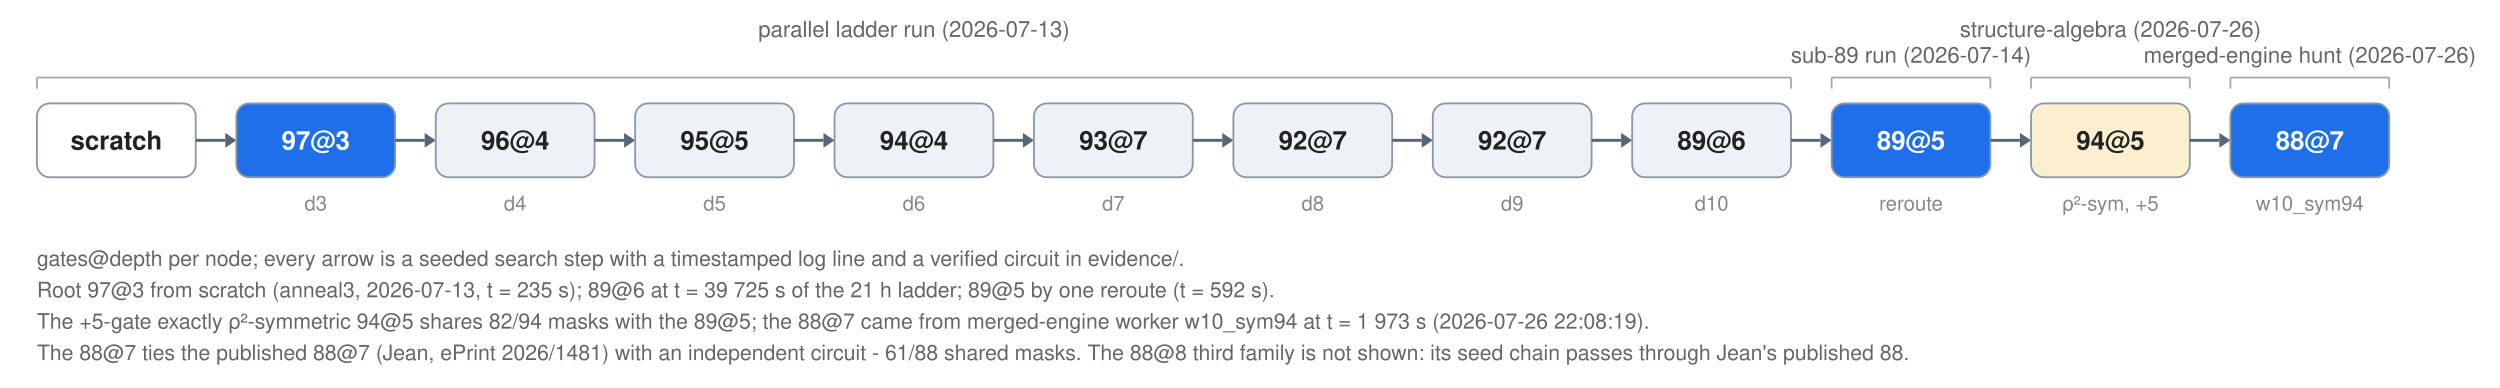
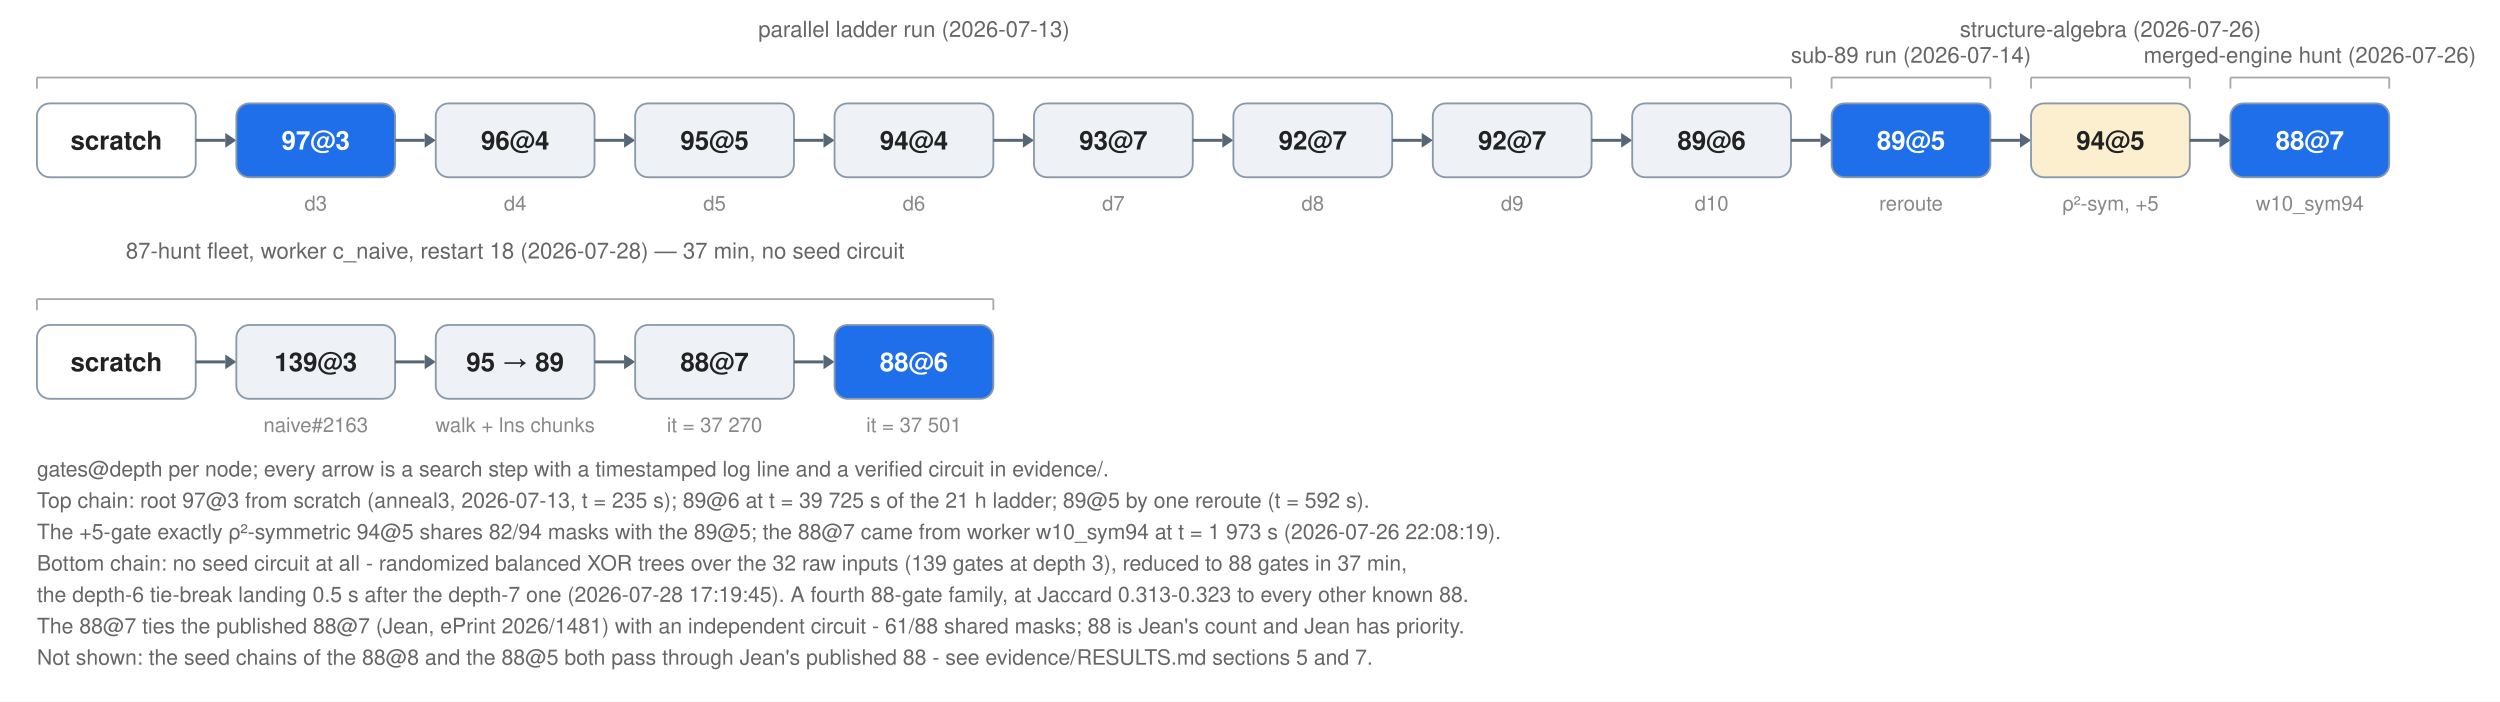
- <svg xmlns="http://www.w3.org/2000/svg" viewBox="0 0 1354 210" font-family="Helvetica,Arial,sans-serif" font-size="14" role="img" aria-labelledby="ltitle ldesc">
-   <rect width="1354" height="210" fill="white" />
+ <svg xmlns="http://www.w3.org/2000/svg" viewBox="0 0 1354 380" font-family="Helvetica,Arial,sans-serif" font-size="14" role="img" aria-labelledby="ltitle ldesc">
+   <rect width="1354" height="380" fill="white" />
  <line x1="20" y1="42" x2="970" y2="42" stroke="#aaaaaa" />
  <line x1="20" y1="42" x2="20" y2="48" stroke="#aaaaaa" />
  <line x1="970" y1="42" x2="970" y2="48" stroke="#aaaaaa" />
  <text x="495" y="20" text-anchor="middle" fill="#666666" font-size="12">parallel ladder run (2026-07-13)</text>
  <line x1="992" y1="42" x2="1078" y2="42" stroke="#aaaaaa" />
  <line x1="992" y1="42" x2="992" y2="48" stroke="#aaaaaa" />
  <line x1="1078" y1="42" x2="1078" y2="48" stroke="#aaaaaa" />
  <text x="1035" y="34" text-anchor="middle" fill="#666666" font-size="12">sub-89 run (2026-07-14)</text>
  <line x1="1100" y1="42" x2="1186" y2="42" stroke="#aaaaaa" />
  <line x1="1100" y1="42" x2="1100" y2="48" stroke="#aaaaaa" />
  <line x1="1186" y1="42" x2="1186" y2="48" stroke="#aaaaaa" />
  <text x="1143" y="20" text-anchor="middle" fill="#666666" font-size="12">structure-algebra (2026-07-26)</text>
  <line x1="1208" y1="42" x2="1294" y2="42" stroke="#aaaaaa" />
  <line x1="1208" y1="42" x2="1208" y2="48" stroke="#aaaaaa" />
  <line x1="1294" y1="42" x2="1294" y2="48" stroke="#aaaaaa" />
  <text x="1251" y="34" text-anchor="middle" fill="#666666" font-size="12">merged-engine hunt (2026-07-26)</text>
  <rect x="20" y="56" width="86" height="40" rx="7" fill="#ffffff" stroke="#8899aa" />
  <text x="63" y="81" text-anchor="middle" fill="#222222" font-weight="bold">scratch</text>
  <line x1="106" y1="76" x2="122" y2="76" stroke="#556677" stroke-width="1.6" />
  <path d="M122 72 L128 76 L122 80" fill="#556677" />
  <rect x="128" y="56" width="86" height="40" rx="7" fill="#1f6feb" stroke="#8899aa" />
  <text x="171" y="81" text-anchor="middle" fill="#ffffff" font-weight="bold">97@3</text>
  <text x="171" y="114" text-anchor="middle" fill="#888888" font-size="11">d3</text>
  <line x1="214" y1="76" x2="230" y2="76" stroke="#556677" stroke-width="1.6" />
  <path d="M230 72 L236 76 L230 80" fill="#556677" />
  <rect x="236" y="56" width="86" height="40" rx="7" fill="#eef2f7" stroke="#8899aa" />
  <text x="279" y="81" text-anchor="middle" fill="#222222" font-weight="bold">96@4</text>
  <text x="279" y="114" text-anchor="middle" fill="#888888" font-size="11">d4</text>
  <line x1="322" y1="76" x2="338" y2="76" stroke="#556677" stroke-width="1.6" />
  <path d="M338 72 L344 76 L338 80" fill="#556677" />
  <rect x="344" y="56" width="86" height="40" rx="7" fill="#eef2f7" stroke="#8899aa" />
  <text x="387" y="81" text-anchor="middle" fill="#222222" font-weight="bold">95@5</text>
  <text x="387" y="114" text-anchor="middle" fill="#888888" font-size="11">d5</text>
  <line x1="430" y1="76" x2="446" y2="76" stroke="#556677" stroke-width="1.6" />
  <path d="M446 72 L452 76 L446 80" fill="#556677" />
  <rect x="452" y="56" width="86" height="40" rx="7" fill="#eef2f7" stroke="#8899aa" />
  <text x="495" y="81" text-anchor="middle" fill="#222222" font-weight="bold">94@4</text>
  <text x="495" y="114" text-anchor="middle" fill="#888888" font-size="11">d6</text>
  <line x1="538" y1="76" x2="554" y2="76" stroke="#556677" stroke-width="1.6" />
  <path d="M554 72 L560 76 L554 80" fill="#556677" />
  <rect x="560" y="56" width="86" height="40" rx="7" fill="#eef2f7" stroke="#8899aa" />
  <text x="603" y="81" text-anchor="middle" fill="#222222" font-weight="bold">93@7</text>
  <text x="603" y="114" text-anchor="middle" fill="#888888" font-size="11">d7</text>
  <line x1="646" y1="76" x2="662" y2="76" stroke="#556677" stroke-width="1.6" />
  <path d="M662 72 L668 76 L662 80" fill="#556677" />
  <rect x="668" y="56" width="86" height="40" rx="7" fill="#eef2f7" stroke="#8899aa" />
  <text x="711" y="81" text-anchor="middle" fill="#222222" font-weight="bold">92@7</text>
  <text x="711" y="114" text-anchor="middle" fill="#888888" font-size="11">d8</text>
  <line x1="754" y1="76" x2="770" y2="76" stroke="#556677" stroke-width="1.6" />
  <path d="M770 72 L776 76 L770 80" fill="#556677" />
  <rect x="776" y="56" width="86" height="40" rx="7" fill="#eef2f7" stroke="#8899aa" />
  <text x="819" y="81" text-anchor="middle" fill="#222222" font-weight="bold">92@7</text>
  <text x="819" y="114" text-anchor="middle" fill="#888888" font-size="11">d9</text>
  <line x1="862" y1="76" x2="878" y2="76" stroke="#556677" stroke-width="1.6" />
  <path d="M878 72 L884 76 L878 80" fill="#556677" />
  <rect x="884" y="56" width="86" height="40" rx="7" fill="#eef2f7" stroke="#8899aa" />
  <text x="927" y="81" text-anchor="middle" fill="#222222" font-weight="bold">89@6</text>
  <text x="927" y="114" text-anchor="middle" fill="#888888" font-size="11">d10</text>
  <line x1="970" y1="76" x2="986" y2="76" stroke="#556677" stroke-width="1.6" />
  <path d="M986 72 L992 76 L986 80" fill="#556677" />
  <rect x="992" y="56" width="86" height="40" rx="7" fill="#1f6feb" stroke="#8899aa" />
  <text x="1035" y="81" text-anchor="middle" fill="#ffffff" font-weight="bold">89@5</text>
  <text x="1035" y="114" text-anchor="middle" fill="#888888" font-size="11">reroute</text>
  <line x1="1078" y1="76" x2="1094" y2="76" stroke="#556677" stroke-width="1.6" />
  <path d="M1094 72 L1100 76 L1094 80" fill="#556677" />
  <rect x="1100" y="56" width="86" height="40" rx="7" fill="#fcefd0" stroke="#8899aa" />
  <text x="1143" y="81" text-anchor="middle" fill="#222222" font-weight="bold">94@5</text>
  <text x="1143" y="114" text-anchor="middle" fill="#888888" font-size="11">ρ²-sym, +5</text>
  <line x1="1186" y1="76" x2="1202" y2="76" stroke="#556677" stroke-width="1.6" />
  <path d="M1202 72 L1208 76 L1202 80" fill="#556677" />
  <rect x="1208" y="56" width="86" height="40" rx="7" fill="#1f6feb" stroke="#8899aa" />
  <text x="1251" y="81" text-anchor="middle" fill="#ffffff" font-weight="bold">88@7</text>
  <text x="1251" y="114" text-anchor="middle" fill="#888888" font-size="11">w10_sym94</text>
-   <text x="20" y="144" fill="#666666" font-size="11.5">gates@depth per node; every arrow is a seeded search step with a timestamped log line and a verified circuit in evidence/.</text>
-   <text x="20" y="161" fill="#666666" font-size="11.5">Root 97@3 from scratch (anneal3, 2026-07-13, t = 235 s); 89@6 at t = 39 725 s of the 21 h ladder; 89@5 by one reroute (t = 592 s).</text>
-   <text x="20" y="178" fill="#666666" font-size="11.5">The +5-gate exactly ρ²-symmetric 94@5 shares 82/94 masks with the 89@5; the 88@7 came from merged-engine worker w10_sym94 at t = 1 973 s (2026-07-26 22:08:19).</text>
-   <text x="20" y="195" fill="#666666" font-size="11.5">The 88@7 ties the published 88@7 (Jean, ePrint 2026/1481) with an independent circuit - 61/88 shared masks. The 88@8 third family is not shown: its seed chain passes through Jean's published 88.</text>
+   <line x1="20" y1="162" x2="538" y2="162" stroke="#aaaaaa" />
+   <line x1="20" y1="162" x2="20" y2="168" stroke="#aaaaaa" />
+   <line x1="538" y1="162" x2="538" y2="168" stroke="#aaaaaa" />
+   <text x="279" y="140" text-anchor="middle" fill="#666666" font-size="12">87-hunt fleet, worker c_naive, restart 18 (2026-07-28) — 37 min, no seed circuit</text>
+   <rect x="20" y="176" width="86" height="40" rx="7" fill="#ffffff" stroke="#8899aa" />
+   <text x="63" y="201" text-anchor="middle" fill="#222222" font-weight="bold">scratch</text>
+   <line x1="106" y1="196" x2="122" y2="196" stroke="#556677" stroke-width="1.6" />
+   <path d="M122 192 L128 196 L122 200" fill="#556677" />
+   <rect x="128" y="176" width="86" height="40" rx="7" fill="#eef2f7" stroke="#8899aa" />
+   <text x="171" y="201" text-anchor="middle" fill="#222222" font-weight="bold">139@3</text>
+   <text x="171" y="234" text-anchor="middle" fill="#888888" font-size="11">naive#2163</text>
+   <line x1="214" y1="196" x2="230" y2="196" stroke="#556677" stroke-width="1.6" />
+   <path d="M230 192 L236 196 L230 200" fill="#556677" />
+   <rect x="236" y="176" width="86" height="40" rx="7" fill="#eef2f7" stroke="#8899aa" />
+   <text x="279" y="201" text-anchor="middle" fill="#222222" font-weight="bold">95 → 89</text>
+   <text x="279" y="234" text-anchor="middle" fill="#888888" font-size="11">walk + lns chunks</text>
+   <line x1="322" y1="196" x2="338" y2="196" stroke="#556677" stroke-width="1.6" />
+   <path d="M338 192 L344 196 L338 200" fill="#556677" />
+   <rect x="344" y="176" width="86" height="40" rx="7" fill="#eef2f7" stroke="#8899aa" />
+   <text x="387" y="201" text-anchor="middle" fill="#222222" font-weight="bold">88@7</text>
+   <text x="387" y="234" text-anchor="middle" fill="#888888" font-size="11">it = 37 270</text>
+   <line x1="430" y1="196" x2="446" y2="196" stroke="#556677" stroke-width="1.6" />
+   <path d="M446 192 L452 196 L446 200" fill="#556677" />
+   <rect x="452" y="176" width="86" height="40" rx="7" fill="#1f6feb" stroke="#8899aa" />
+   <text x="495" y="201" text-anchor="middle" fill="#ffffff" font-weight="bold">88@6</text>
+   <text x="495" y="234" text-anchor="middle" fill="#888888" font-size="11">it = 37 501</text>
+   <text x="20" y="258" fill="#666666" font-size="11.5">gates@depth per node; every arrow is a search step with a timestamped log line and a verified circuit in evidence/.</text>
+   <text x="20" y="275" fill="#666666" font-size="11.5">Top chain: root 97@3 from scratch (anneal3, 2026-07-13, t = 235 s); 89@6 at t = 39 725 s of the 21 h ladder; 89@5 by one reroute (t = 592 s).</text>
+   <text x="20" y="292" fill="#666666" font-size="11.5">The +5-gate exactly ρ²-symmetric 94@5 shares 82/94 masks with the 89@5; the 88@7 came from worker w10_sym94 at t = 1 973 s (2026-07-26 22:08:19).</text>
+   <text x="20" y="309" fill="#666666" font-size="11.5">Bottom chain: no seed circuit at all - randomized balanced XOR trees over the 32 raw inputs (139 gates at depth 3), reduced to 88 gates in 37 min,</text>
+   <text x="20" y="326" fill="#666666" font-size="11.5">the depth-6 tie-break landing 0.5 s after the depth-7 one (2026-07-28 17:19:45). A fourth 88-gate family, at Jaccard 0.313-0.323 to every other known 88.</text>
+   <text x="20" y="343" fill="#666666" font-size="11.5">The 88@7 ties the published 88@7 (Jean, ePrint 2026/1481) with an independent circuit - 61/88 shared masks; 88 is Jean's count and Jean has priority.</text>
+   <text x="20" y="360" fill="#666666" font-size="11.5">Not shown: the seed chains of the 88@8 and the 88@5 both pass through Jean's published 88 - see evidence/RESULTS.md sections 5 and 7.</text>
</svg>
